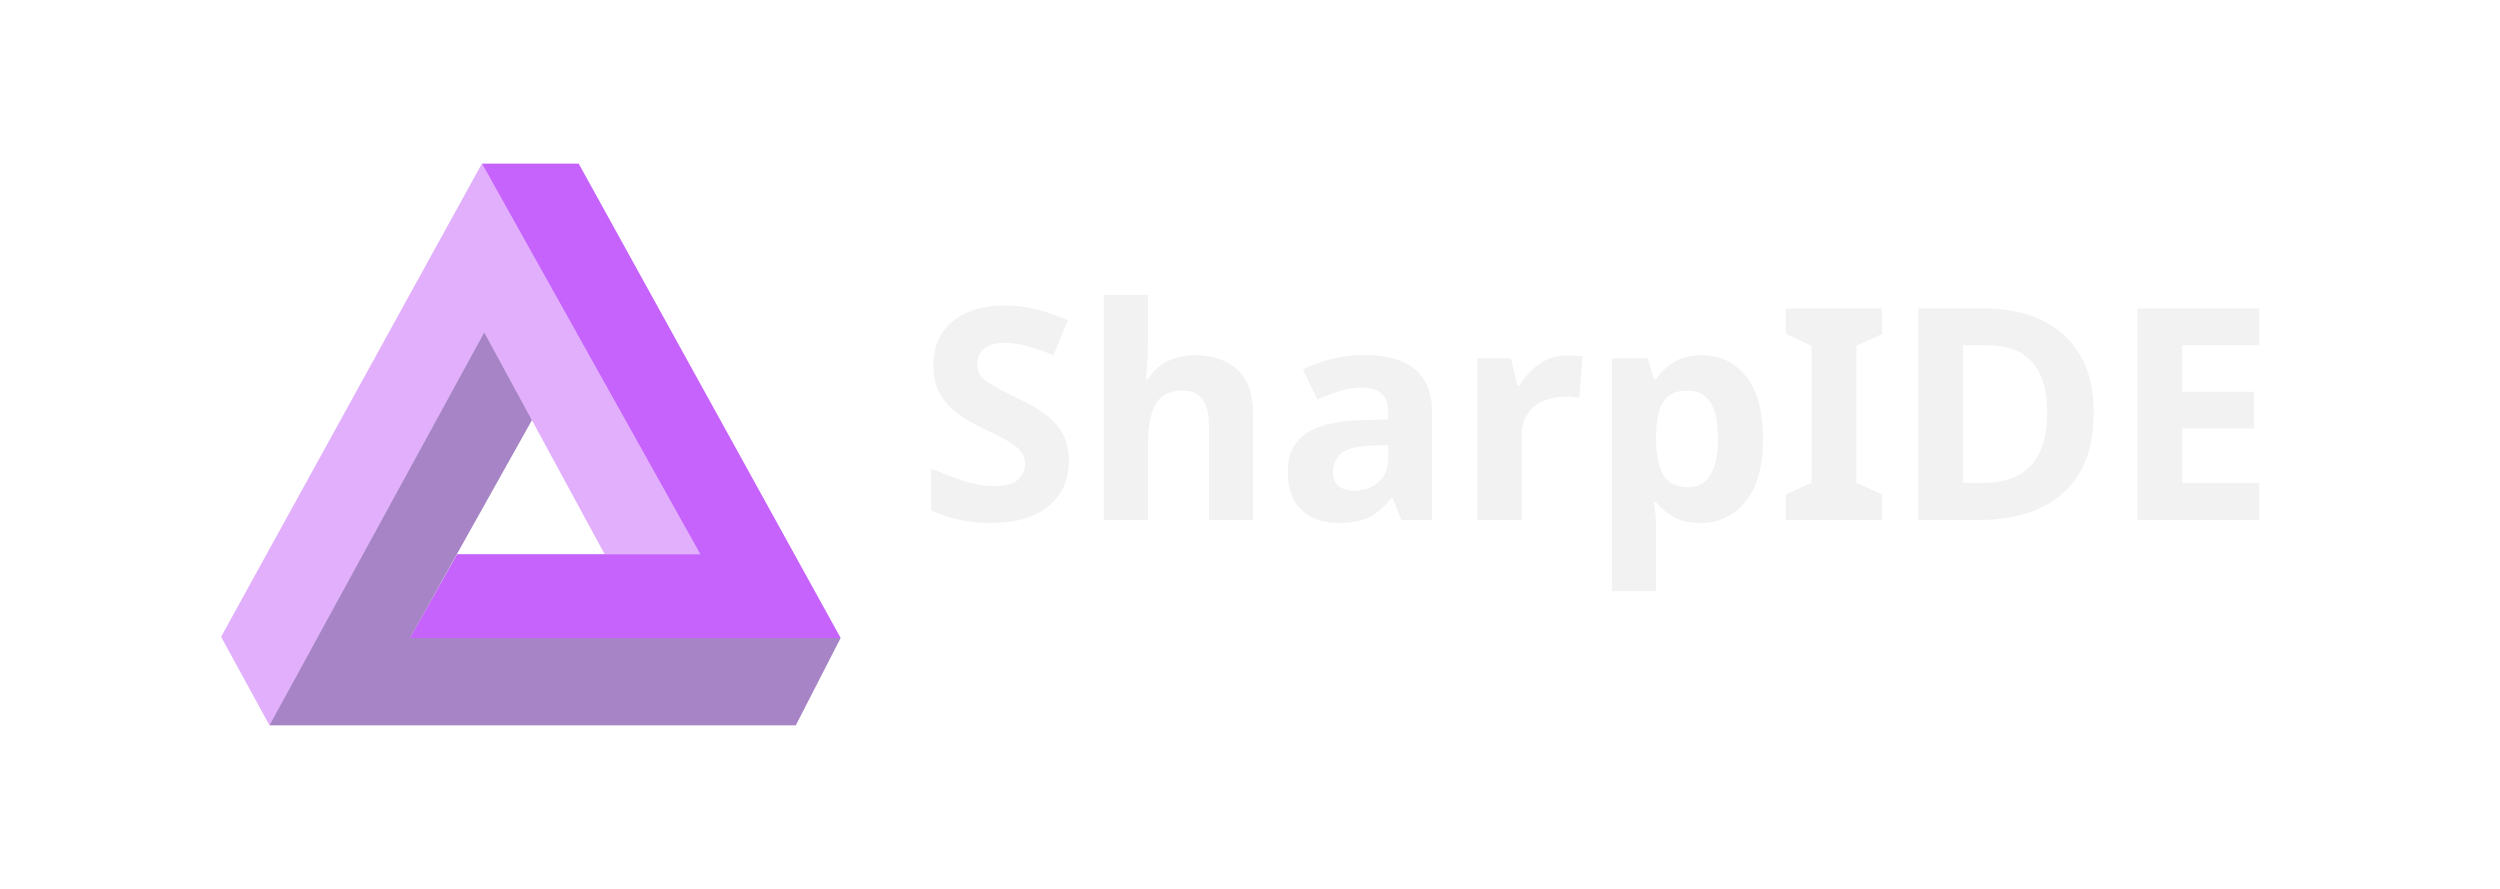
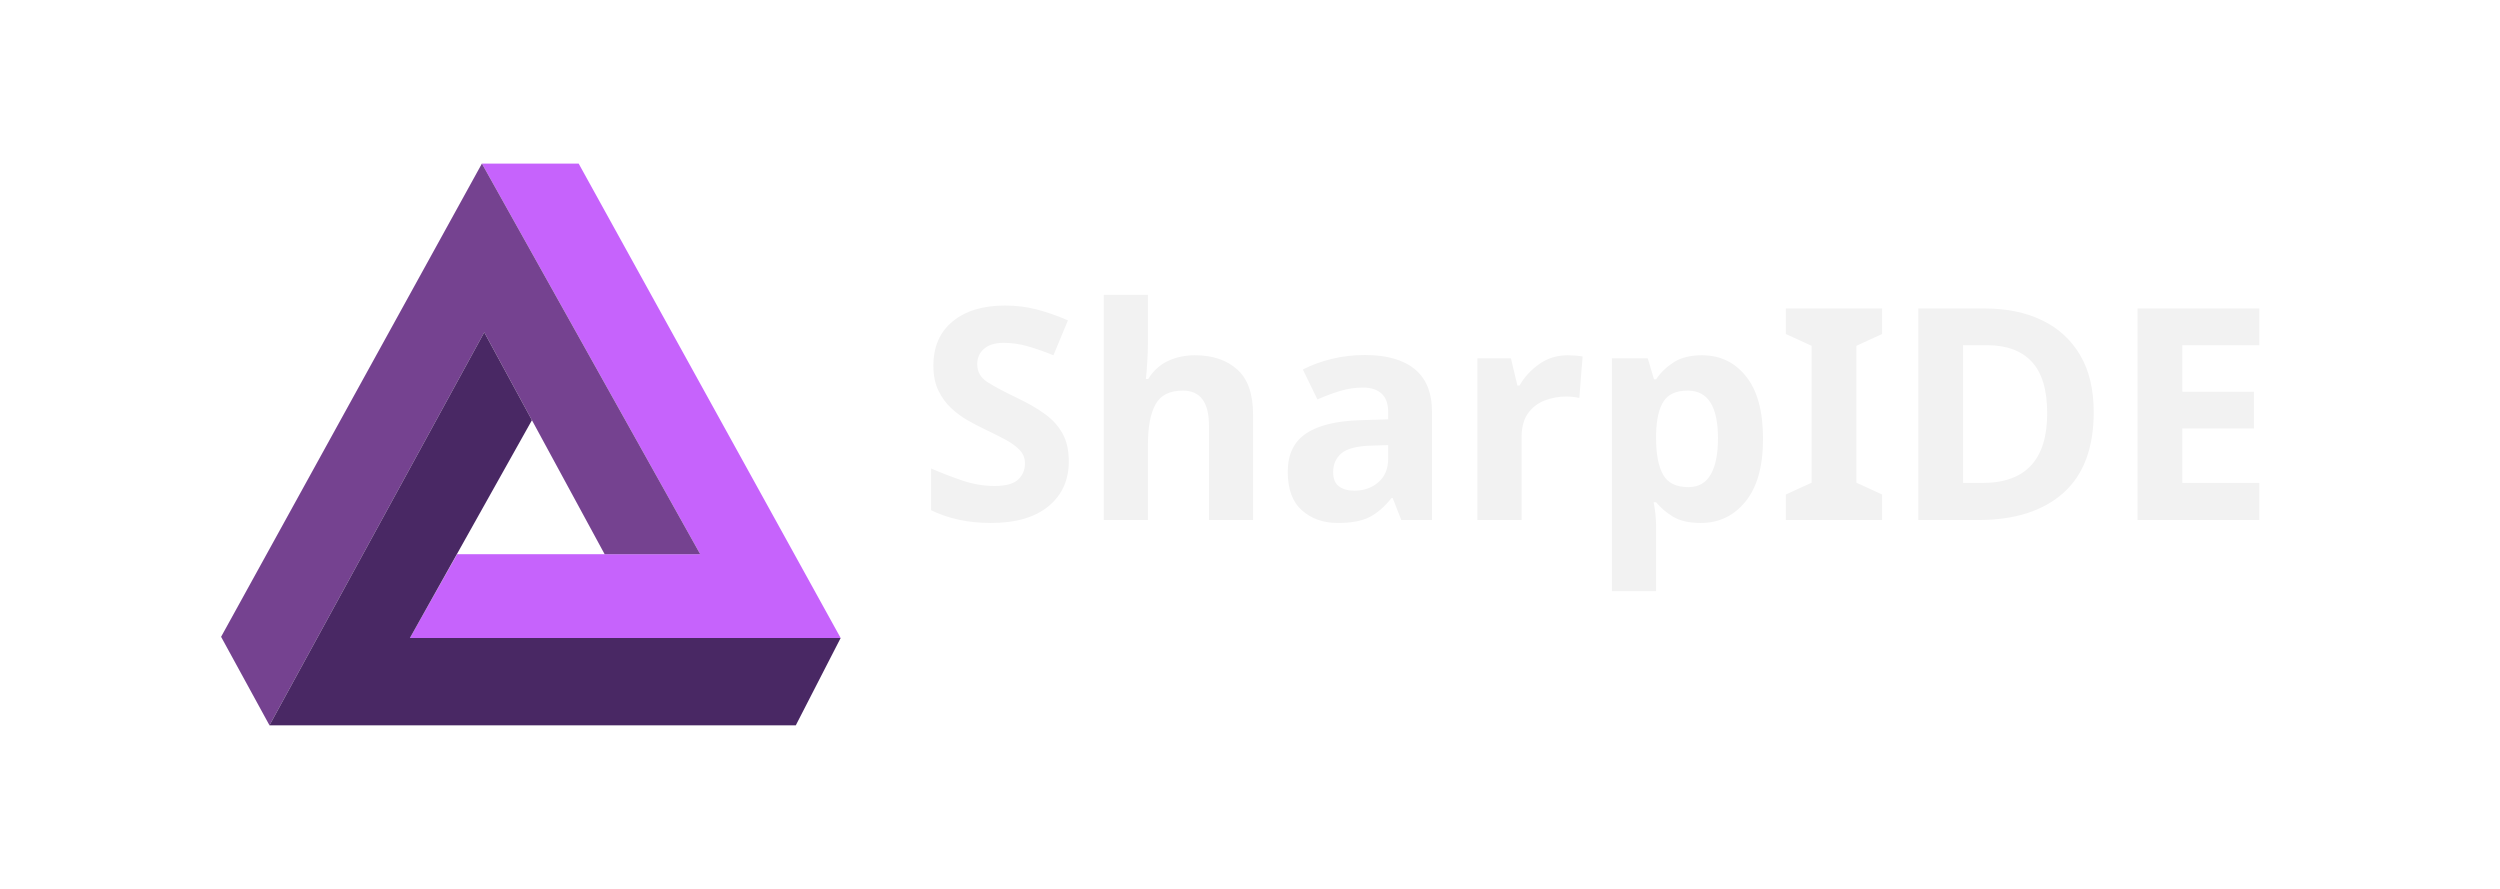
<svg xmlns="http://www.w3.org/2000/svg" version="1.0" width="450" height="160" id="svg2">
  <defs id="defs4" />
  <g transform="translate(-93.42388,-255.5866)" id="layer1">
-     <path d="m 180.166,285.03 39.298,70.311 h -43.759 l -8.497,15.082 h 77.534 l -47.157,-85.393 z" style="display:inline;fill:#c663fc;fill-opacity:1;fill-rule:evenodd;stroke:#000000;stroke-width:0;stroke-linecap:butt;stroke-linejoin:round;stroke-dasharray:none;stroke-dashoffset:0;stroke-opacity:1" id="path3214" />
-     <path d="m 180.166,285.03 -46.945,85.181 8.709,15.932 38.661,-70.736 21.667,39.935 h 17.206 z" style="display:inline;fill:#be51f6;fill-opacity:0.459;fill-rule:evenodd;stroke:#000000;stroke-width:0;stroke-linecap:butt;stroke-linejoin:round;stroke-dasharray:none;stroke-dashoffset:0;stroke-opacity:1" id="path4185" />
-     <path d="m 180.59,315.407 8.58,15.815 -21.963,39.202 h 77.534 l -8.072,15.719 h -94.74 z" style="display:inline;fill:#520c8c;fill-opacity:0.506;fill-rule:evenodd;stroke:#000000;stroke-width:0;stroke-linecap:butt;stroke-linejoin:round;stroke-dasharray:none;stroke-dashoffset:0;stroke-opacity:1" id="path5156" />
    <text xml:space="preserve" style="font-stretch:condensed;font-size:53.333px;font-family:Arial;-inkscape-font-specification:'Arial Condensed';text-align:start;letter-spacing:0px;word-spacing:0px;writing-mode:lr-tb;direction:ltr;text-anchor:start;fill:#f2f2f2;fill-opacity:1;stroke-width:0.104;stroke-linecap:round;stroke-linejoin:round" x="258.559" y="349.193" id="text1">
      <tspan id="tspan1" x="258.559" y="349.193" style="font-style:normal;font-variant:normal;font-weight:600;font-stretch:normal;font-size:53.333px;font-family:'Segoe UI';-inkscape-font-specification:'Segoe UI Semi-Bold';fill:#f2f2f2;fill-opacity:1;stroke-width:0.104">SharpIDE</tspan>
    </text>
+     <g id="g1" transform="matrix(1.589944,0,0,1.589944,131.2589,-175.3134)" style="display:inline">
+       <path d="m 30.76,289.535 24.716,44.222 h -27.522 l -5.344,9.486 h 48.765 l -29.66,-53.708 z" style="display:inline;fill:#c663fc;fill-opacity:1;fill-rule:evenodd;stroke:#000000;stroke-width:0;stroke-linecap:butt;stroke-linejoin:round;stroke-dasharray:none;stroke-dashoffset:0;stroke-opacity:1" id="path3214-4" />
+       <path d="m 30.76,289.535 -29.526,53.575 5.478,10.02 24.316,-44.49 13.627,25.117 h 10.822 z" style="display:inline;fill:#754290;fill-opacity:1;fill-rule:evenodd;stroke:#000000;stroke-width:0;stroke-linecap:butt;stroke-linejoin:round;stroke-dasharray:none;stroke-dashoffset:0;stroke-opacity:1" id="path4185-8" />
+       <path d="m 31.027,308.64 5.397,9.947 -13.814,24.656 h 48.765 l -5.077,9.887 H 6.712 Z" style="display:inline;fill:#492864;fill-opacity:1;fill-rule:evenodd;stroke:#000000;stroke-width:0;stroke-linecap:butt;stroke-linejoin:round;stroke-dasharray:none;stroke-dashoffset:0;stroke-opacity:1" id="path5156-8" />
+     </g>
  </g>
</svg>
